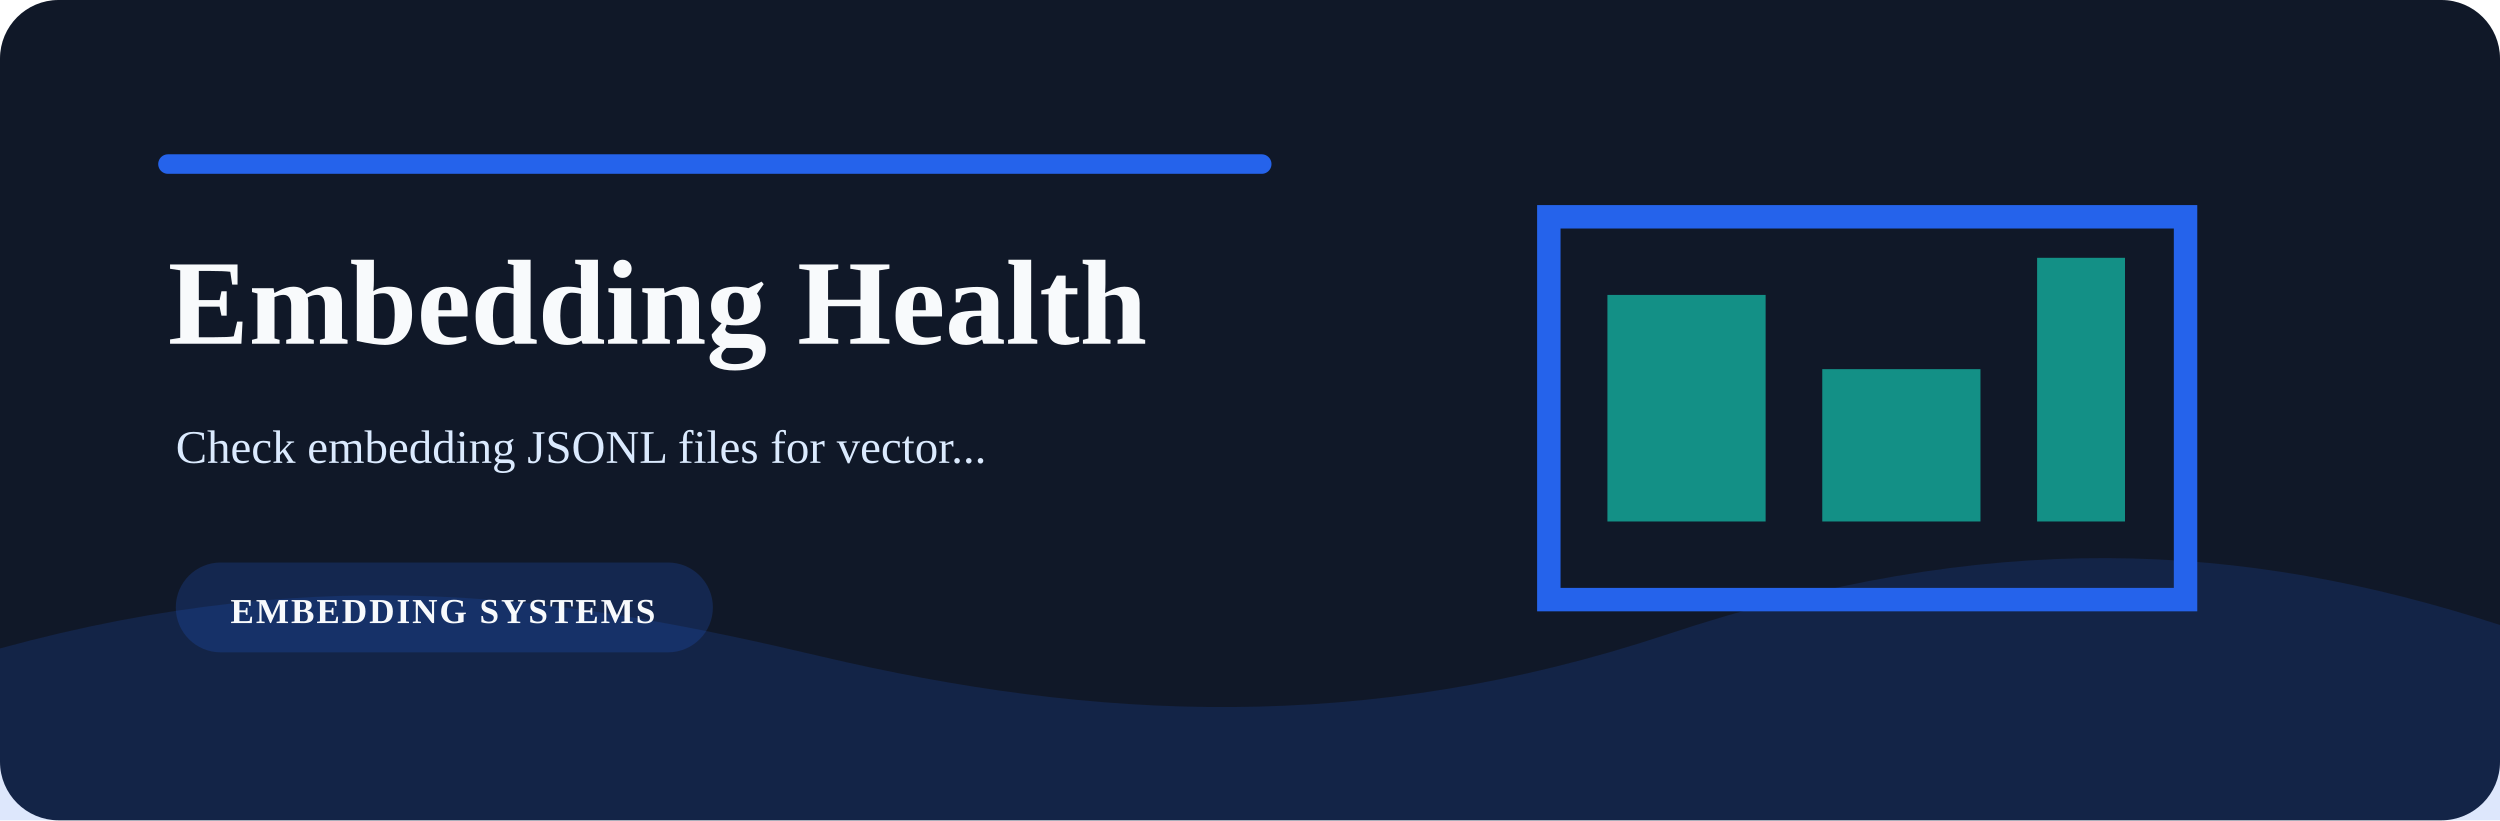
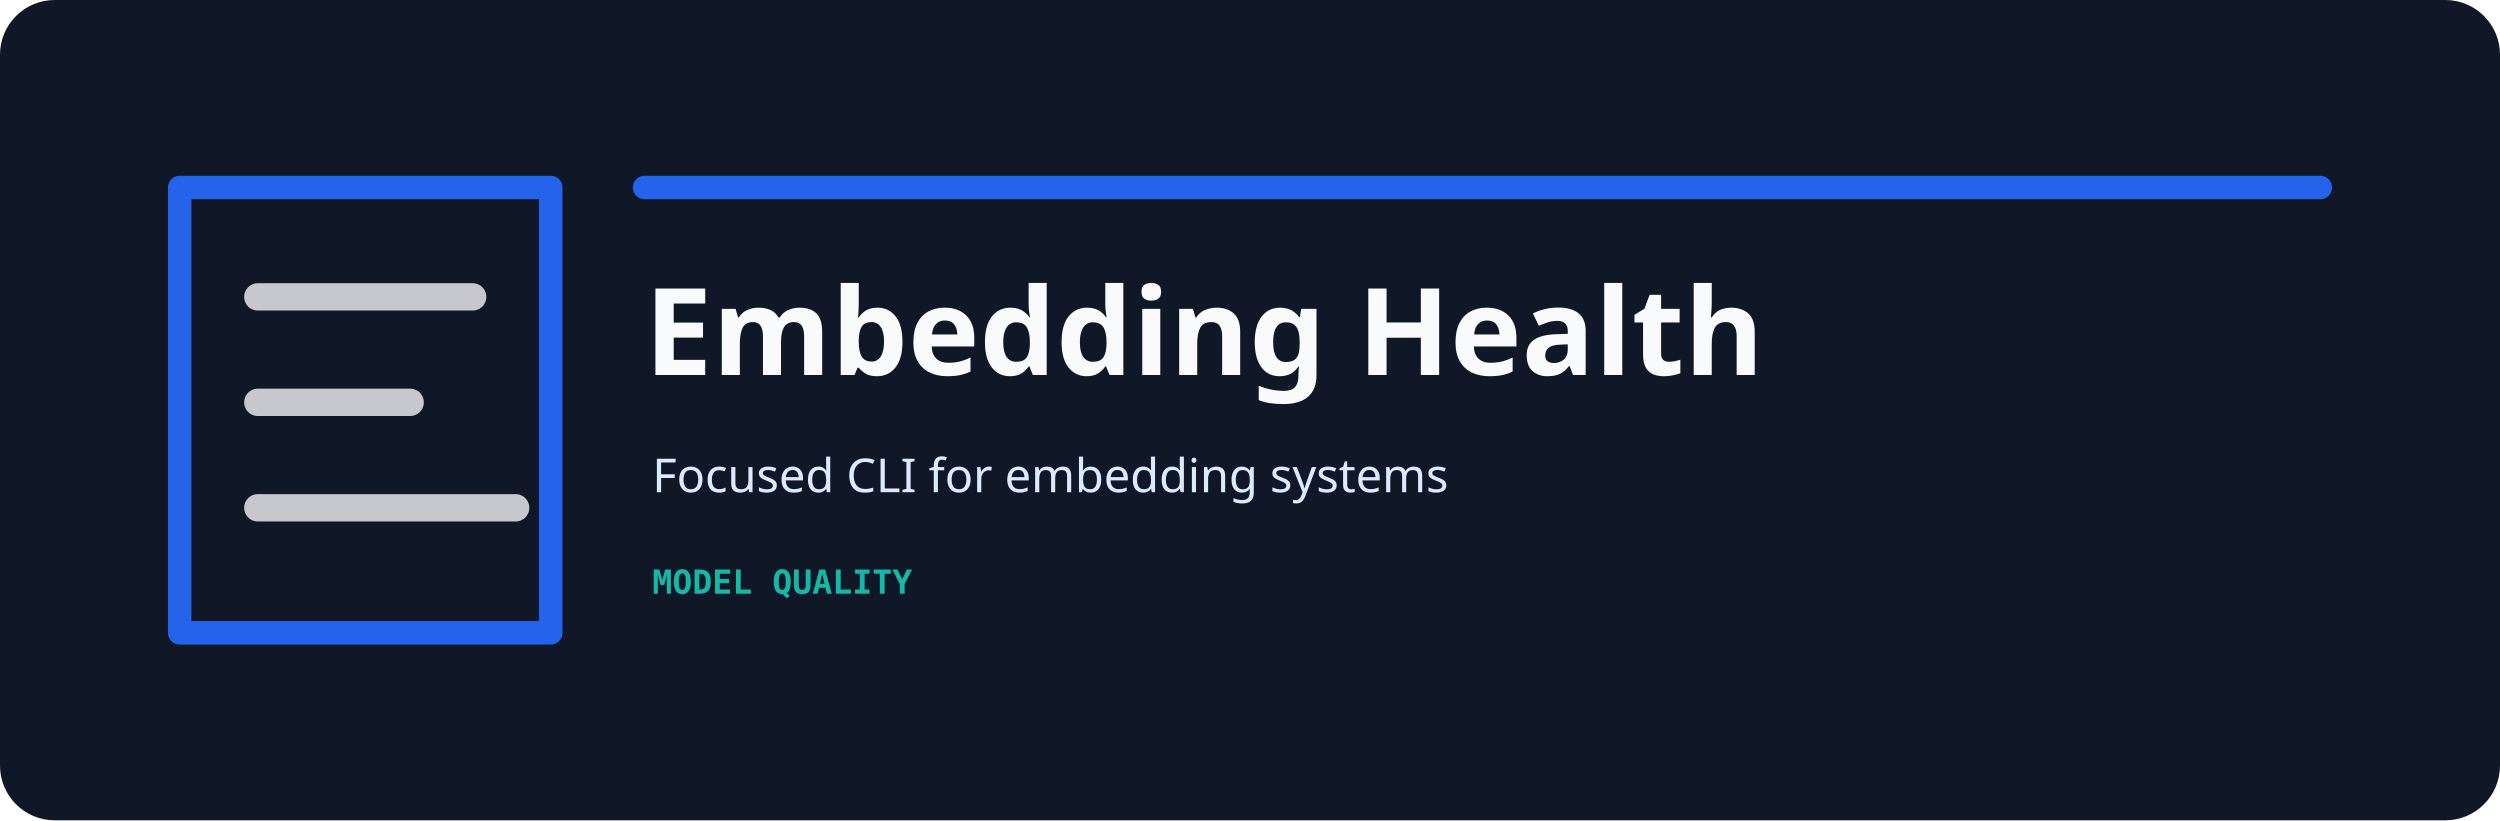
- <svg xmlns="http://www.w3.org/2000/svg" width="1280" height="420" viewBox="0 0 1280 420" fill="none" role="img" aria-label="Embedding Health project cover">
-   <rect width="1280" height="420" rx="30" fill="#101828" />
-   <path d="M0 332C168 286 293 306 420 336C560 369 699 376 853 325C1018 270 1148 277 1280 320V420H0V332Z" fill="#2563eb" opacity=".16" />
-   <path d="M86 84h560" stroke="#2563eb" stroke-width="10" stroke-linecap="round" />
-   <text x="86" y="176" fill="#f8fafc" font-family="Source Sans 3, ui-sans-serif, system-ui" font-size="62" font-weight="800">Embedding Health</text>
-   <text x="90" y="237" fill="#dbeafe" font-family="Source Sans 3, ui-sans-serif, system-ui" font-size="24" font-weight="500">Check embedding JSONL files for vector...</text>
-   <rect x="90" y="288" width="275" height="46" rx="23" fill="#2563eb" opacity=".20" />
-   <text x="118" y="319" fill="#f8fafc" font-family="Source Sans 3, ui-sans-serif, system-ui" font-size="18" font-weight="800" letter-spacing="1">EMBEDDING SYSTEMS</text>
-   <path d="M793 111h326v196H793z" fill="none" stroke="#2563eb" stroke-width="12" />
-   <path d="M823 151h81v116h-81zM933 189h81v78h-81zM1043 132h45v135h-45z" fill="#14b8a6" opacity=".75" />
+ <svg xmlns="http://www.w3.org/2000/svg" width="1280" height="420" viewBox="0 0 1280 420" fill="none" role="img" aria-label="Embedding Health cover">
+   <rect width="1280" height="420" rx="28" fill="#101828" />
+   <path d="M92 96h190v228H92zM330 96h858" stroke="#2563eb" stroke-width="12" stroke-linecap="round" stroke-linejoin="round" />
+   <path d="M132 152h110M132 206h78M132 260h132" stroke="#f8fafc" stroke-width="14" stroke-linecap="round" opacity=".78" />
+   <text x="330" y="192" fill="#f8fafc" font-family="Plus Jakarta Sans, ui-sans-serif, system-ui" font-size="62" font-weight="850">Embedding Health</text>
+   <text x="334" y="252" fill="#dbeafe" font-family="Plus Jakarta Sans, ui-sans-serif, system-ui" font-size="24">Focused CLI for embedding systems</text>
+   <text x="334" y="304" fill="#14b8a6" font-family="ui-monospace, SFMono-Regular, Menlo, monospace" font-size="17" font-weight="700">MODEL QUALITY</text>
</svg>
